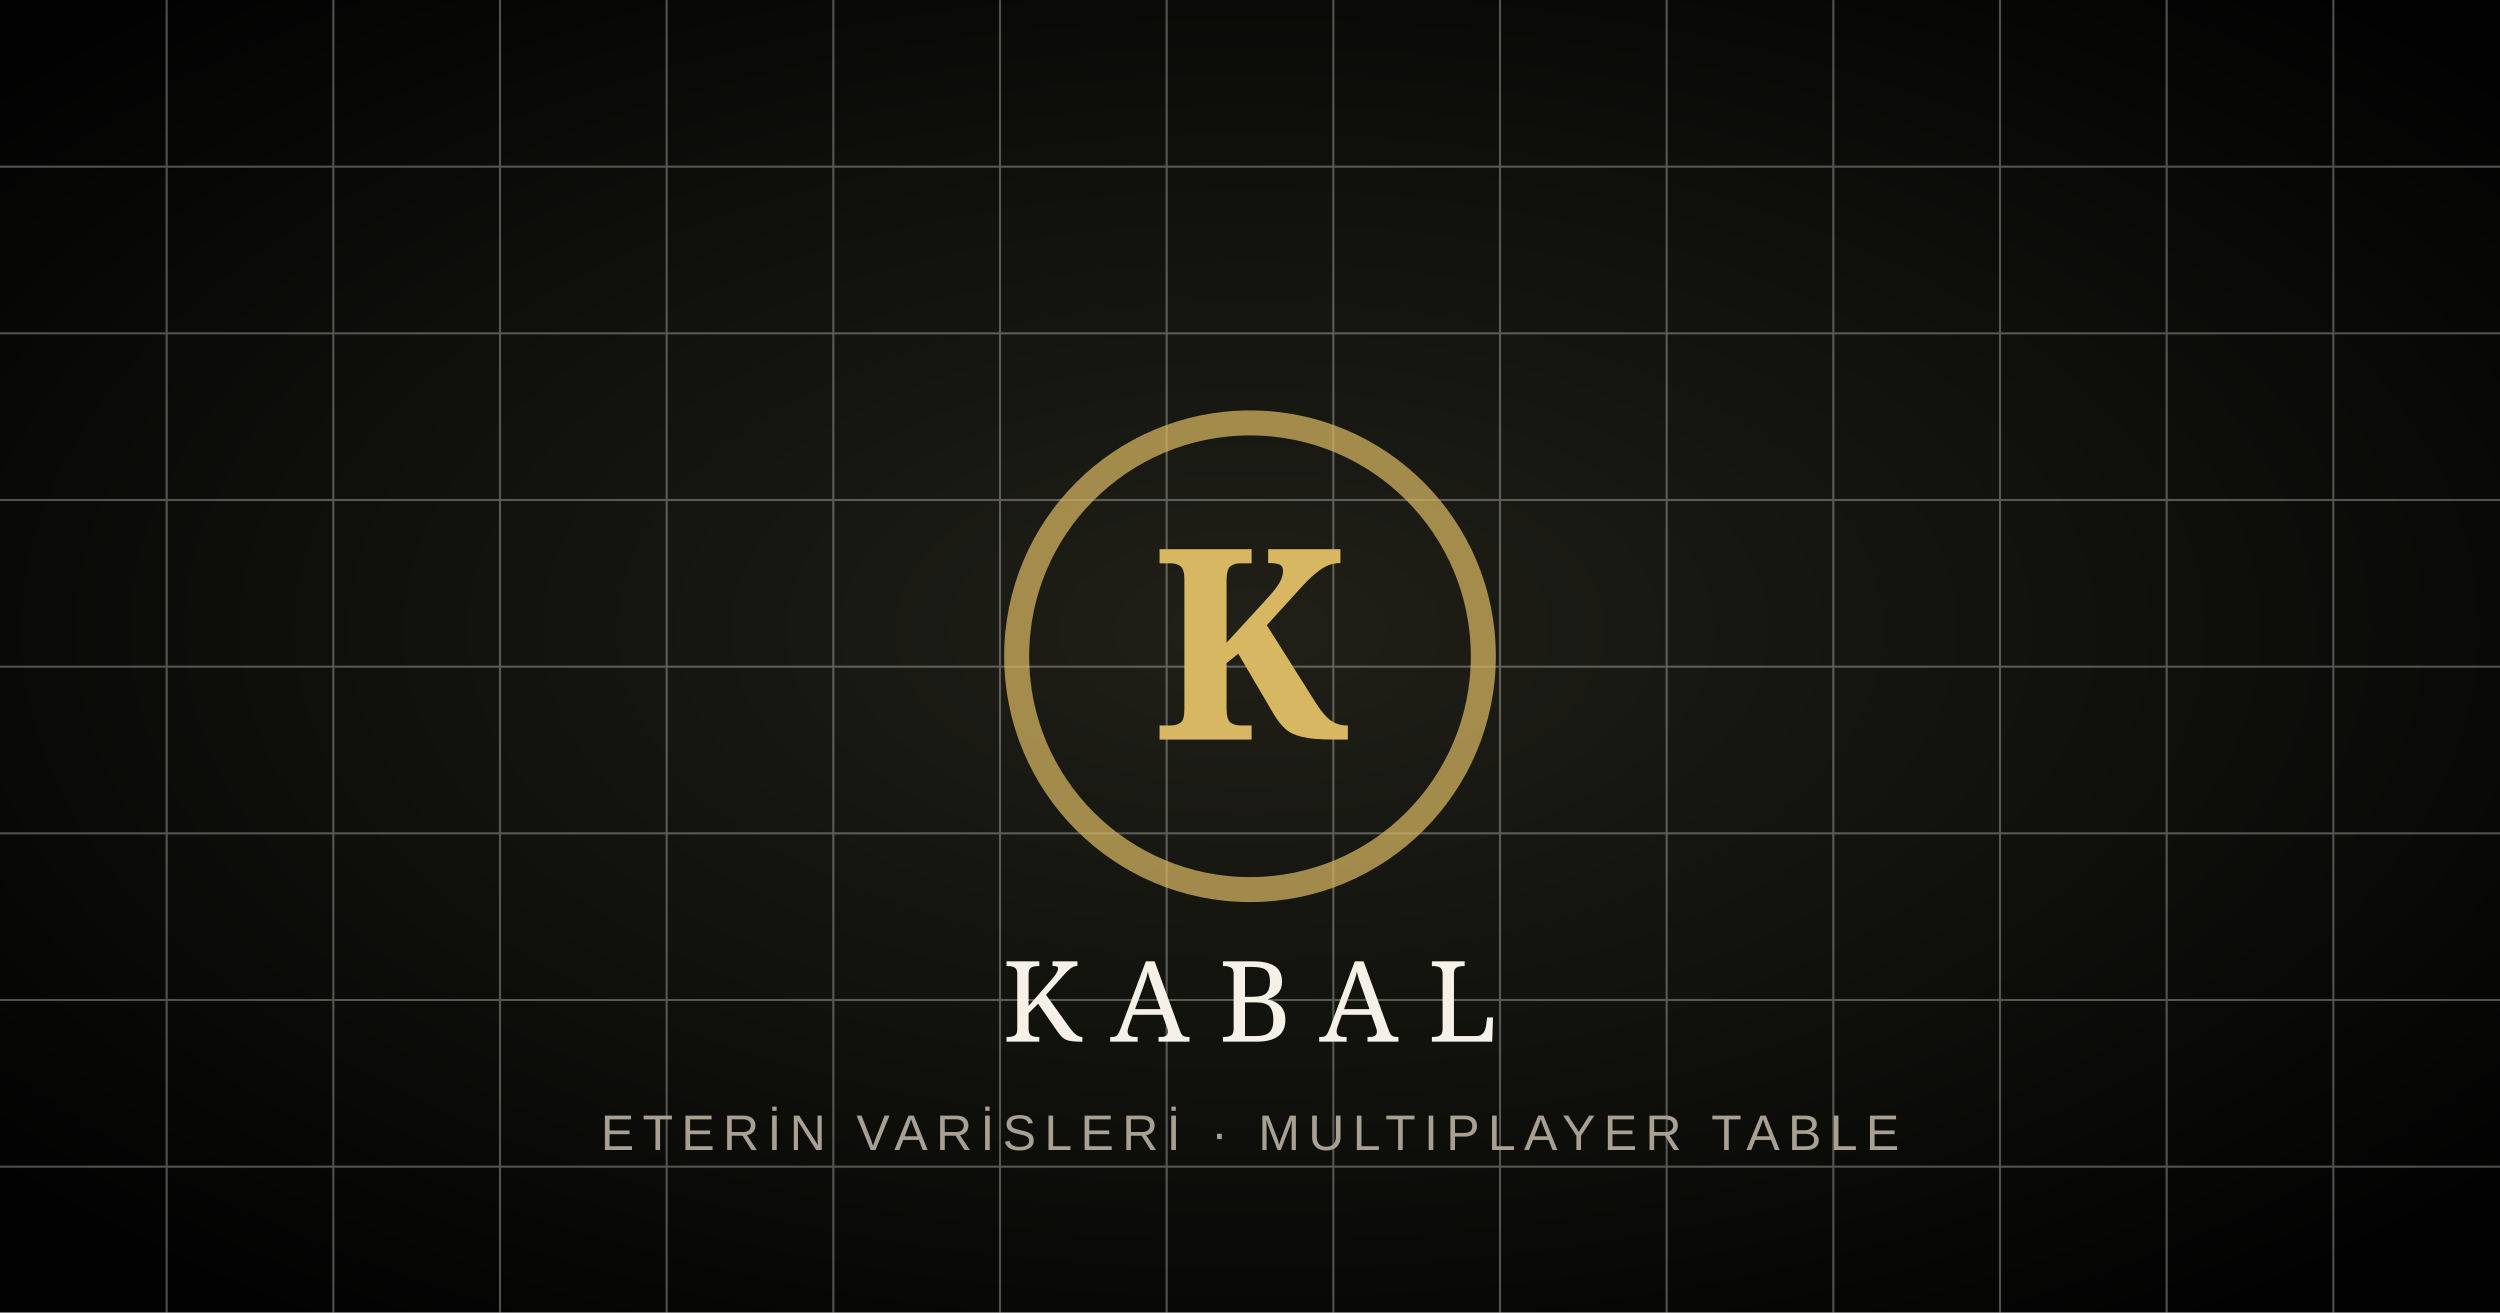
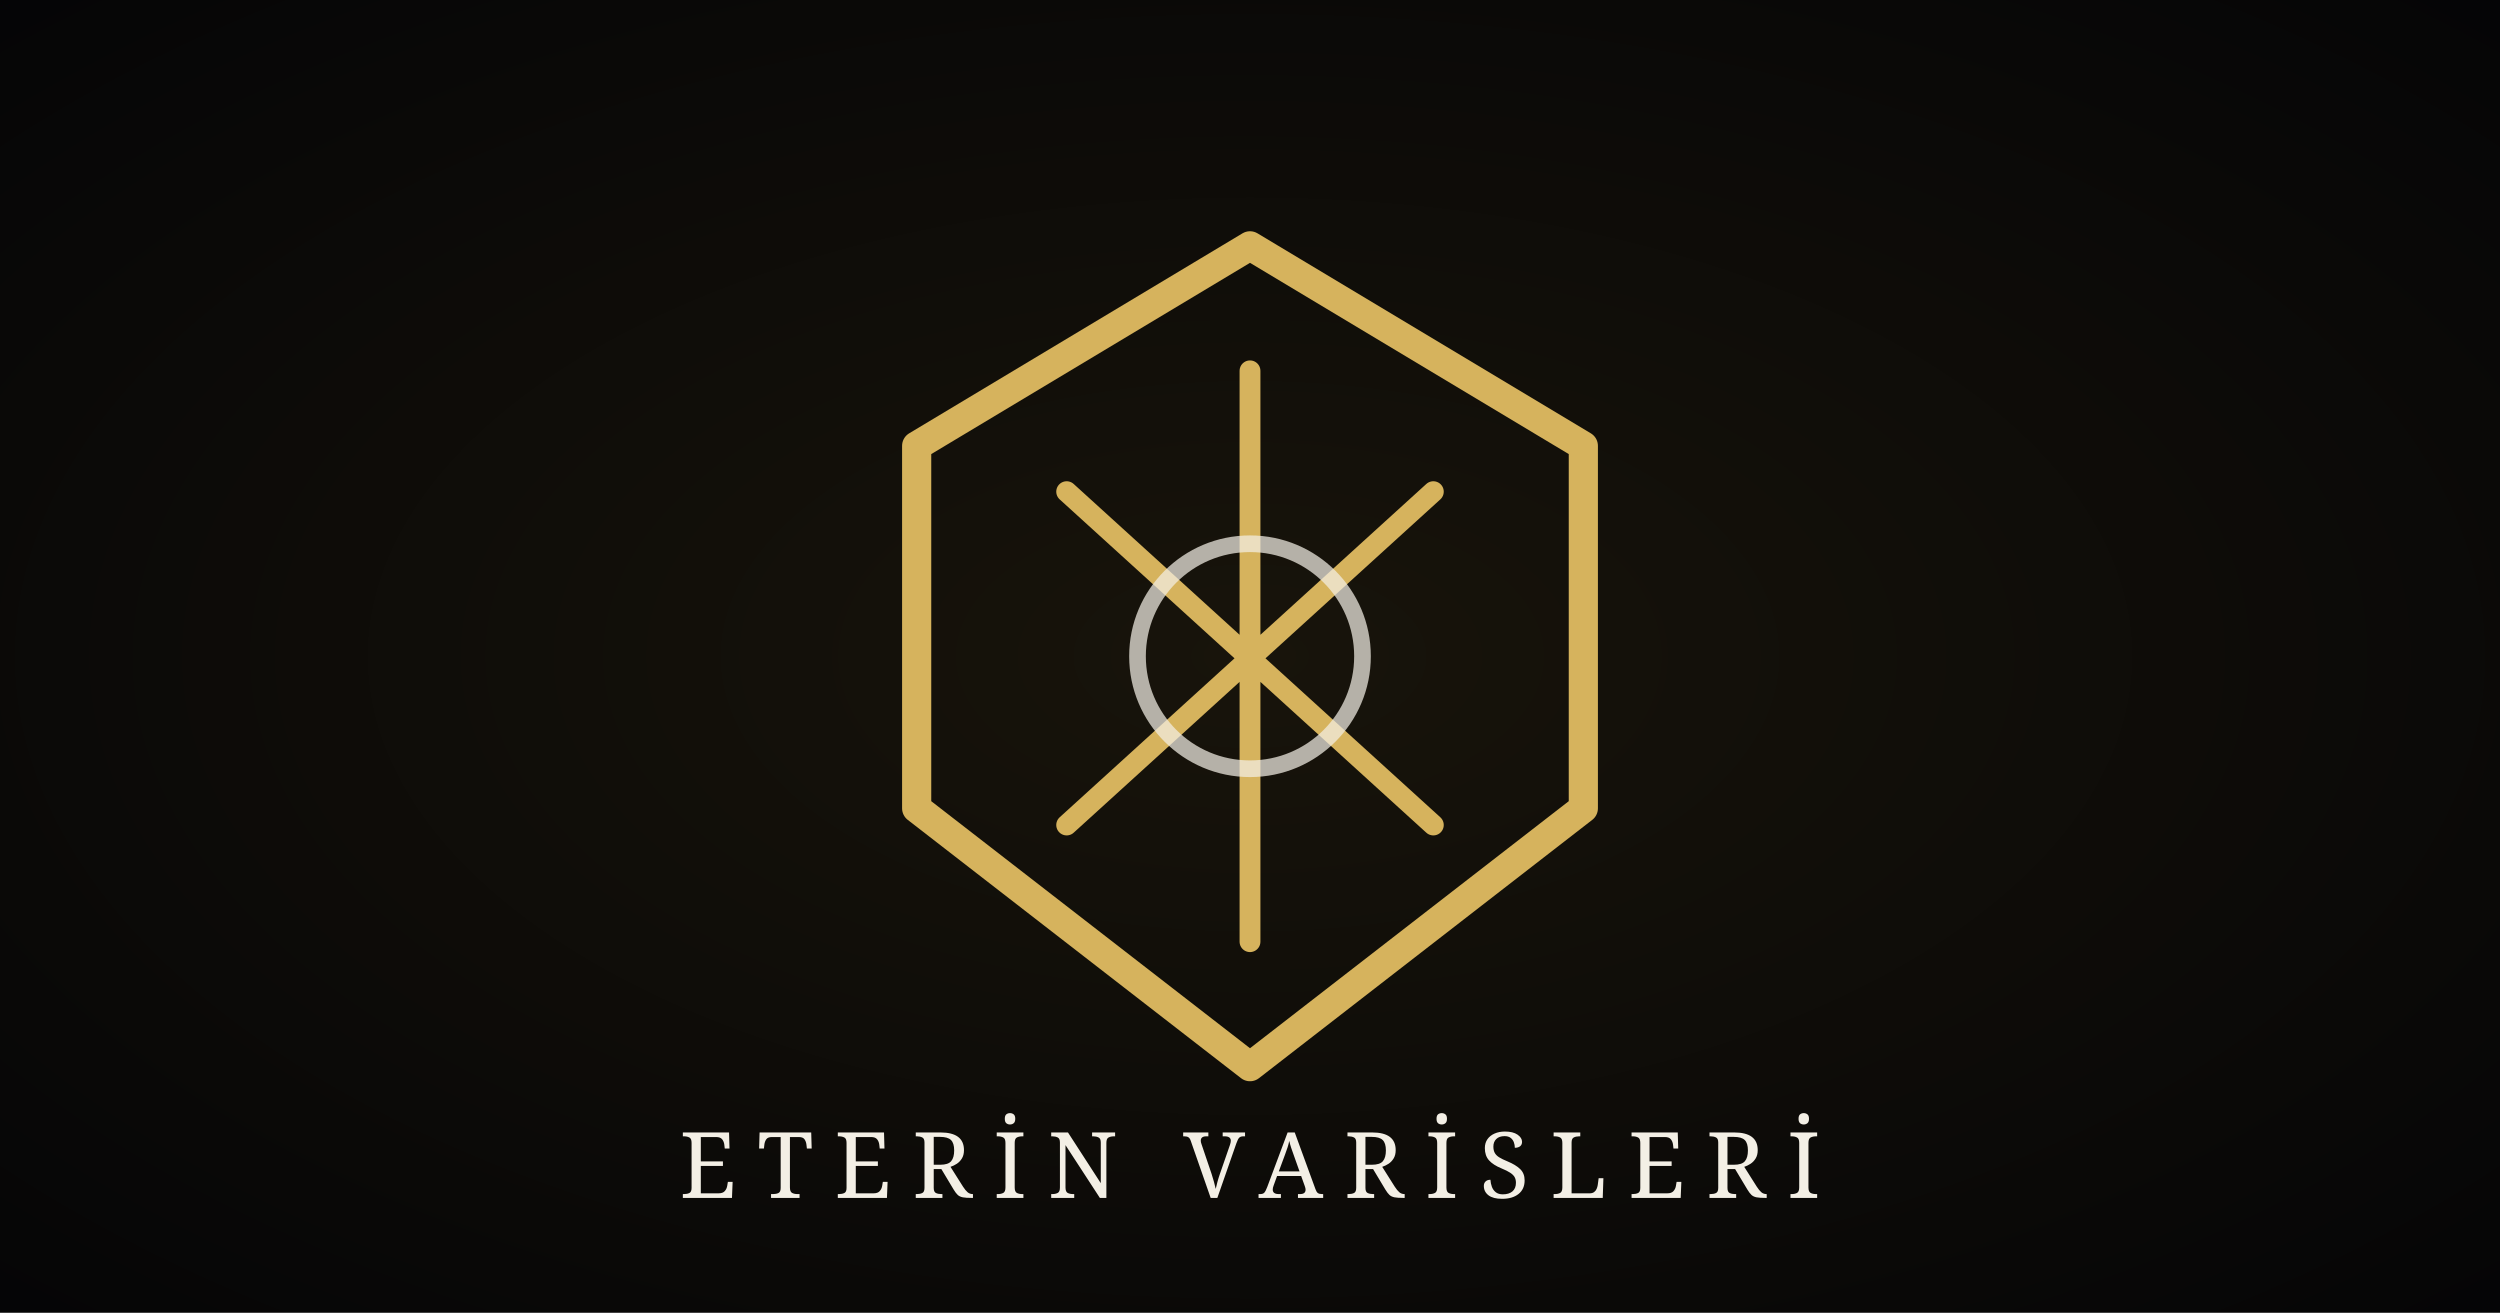
<svg xmlns="http://www.w3.org/2000/svg" viewBox="0 0 1200 630">
-   <defs>
-     <radialGradient id="g" cx="50%" cy="48%" r="65%">
-       <stop offset="0" stop-color="#202018" />
-       <stop offset="1" stop-color="#020202" />
-     </radialGradient>
-   </defs>
+   <rect width="1200" height="630" fill="#050506" />
+   <radialGradient id="g" cx="50%" cy="50%" r="70%">
+     <stop offset="0" stop-color="#18140b" />
+     <stop offset="1" stop-color="#050506" />
+   </radialGradient>
  <rect width="1200" height="630" fill="url(#g)" />
-   <g opacity=".3" stroke="#fff" stroke-width="1">
-     <path d="M0 80h1200M0 160h1200M0 240h1200M0 320h1200M0 400h1200M0 480h1200M0 560h1200" />
-     <path d="M80 0v630M160 0v630M240 0v630M320 0v630M400 0v630M480 0v630M560 0v630M640 0v630M720 0v630M800 0v630M880 0v630M960 0v630M1040 0v630M1120 0v630" />
-   </g>
-   <circle cx="600" cy="315" r="112" fill="none" stroke="#d8b762" stroke-width="12" opacity=".72" />
-   <text x="600" y="355" text-anchor="middle" font-family="Georgia,serif" font-size="128" font-weight="800" fill="#d8b762">K</text>
-   <text x="600" y="500" text-anchor="middle" font-family="Georgia,serif" font-size="54" letter-spacing="14" fill="#f5f1e8">KABAL</text>
-   <text x="600" y="552" text-anchor="middle" font-family="Arial,sans-serif" font-size="24" letter-spacing="4" fill="#a8a092">ETERİN VARİSLERİ · MULTIPLAYER TABLE</text>
+   <path d="M600 118 760 214v174L600 512 440 388V214L600 118Z" fill="none" stroke="#d6b35d" stroke-width="14" stroke-linejoin="round" />
+   <path d="M600 178v274M512 236l176 160M688 236 512 396" fill="none" stroke="#d6b35d" stroke-width="10" stroke-linecap="round" />
+   <circle cx="600" cy="315" r="54" fill="none" stroke="#f3efe5" stroke-width="8" opacity=".72" />
+   <text x="600" y="575" fill="#f3efe5" text-anchor="middle" font-family="Georgia, serif" font-size="44" letter-spacing="10">ETERİN VARİSLERİ</text>
</svg>
